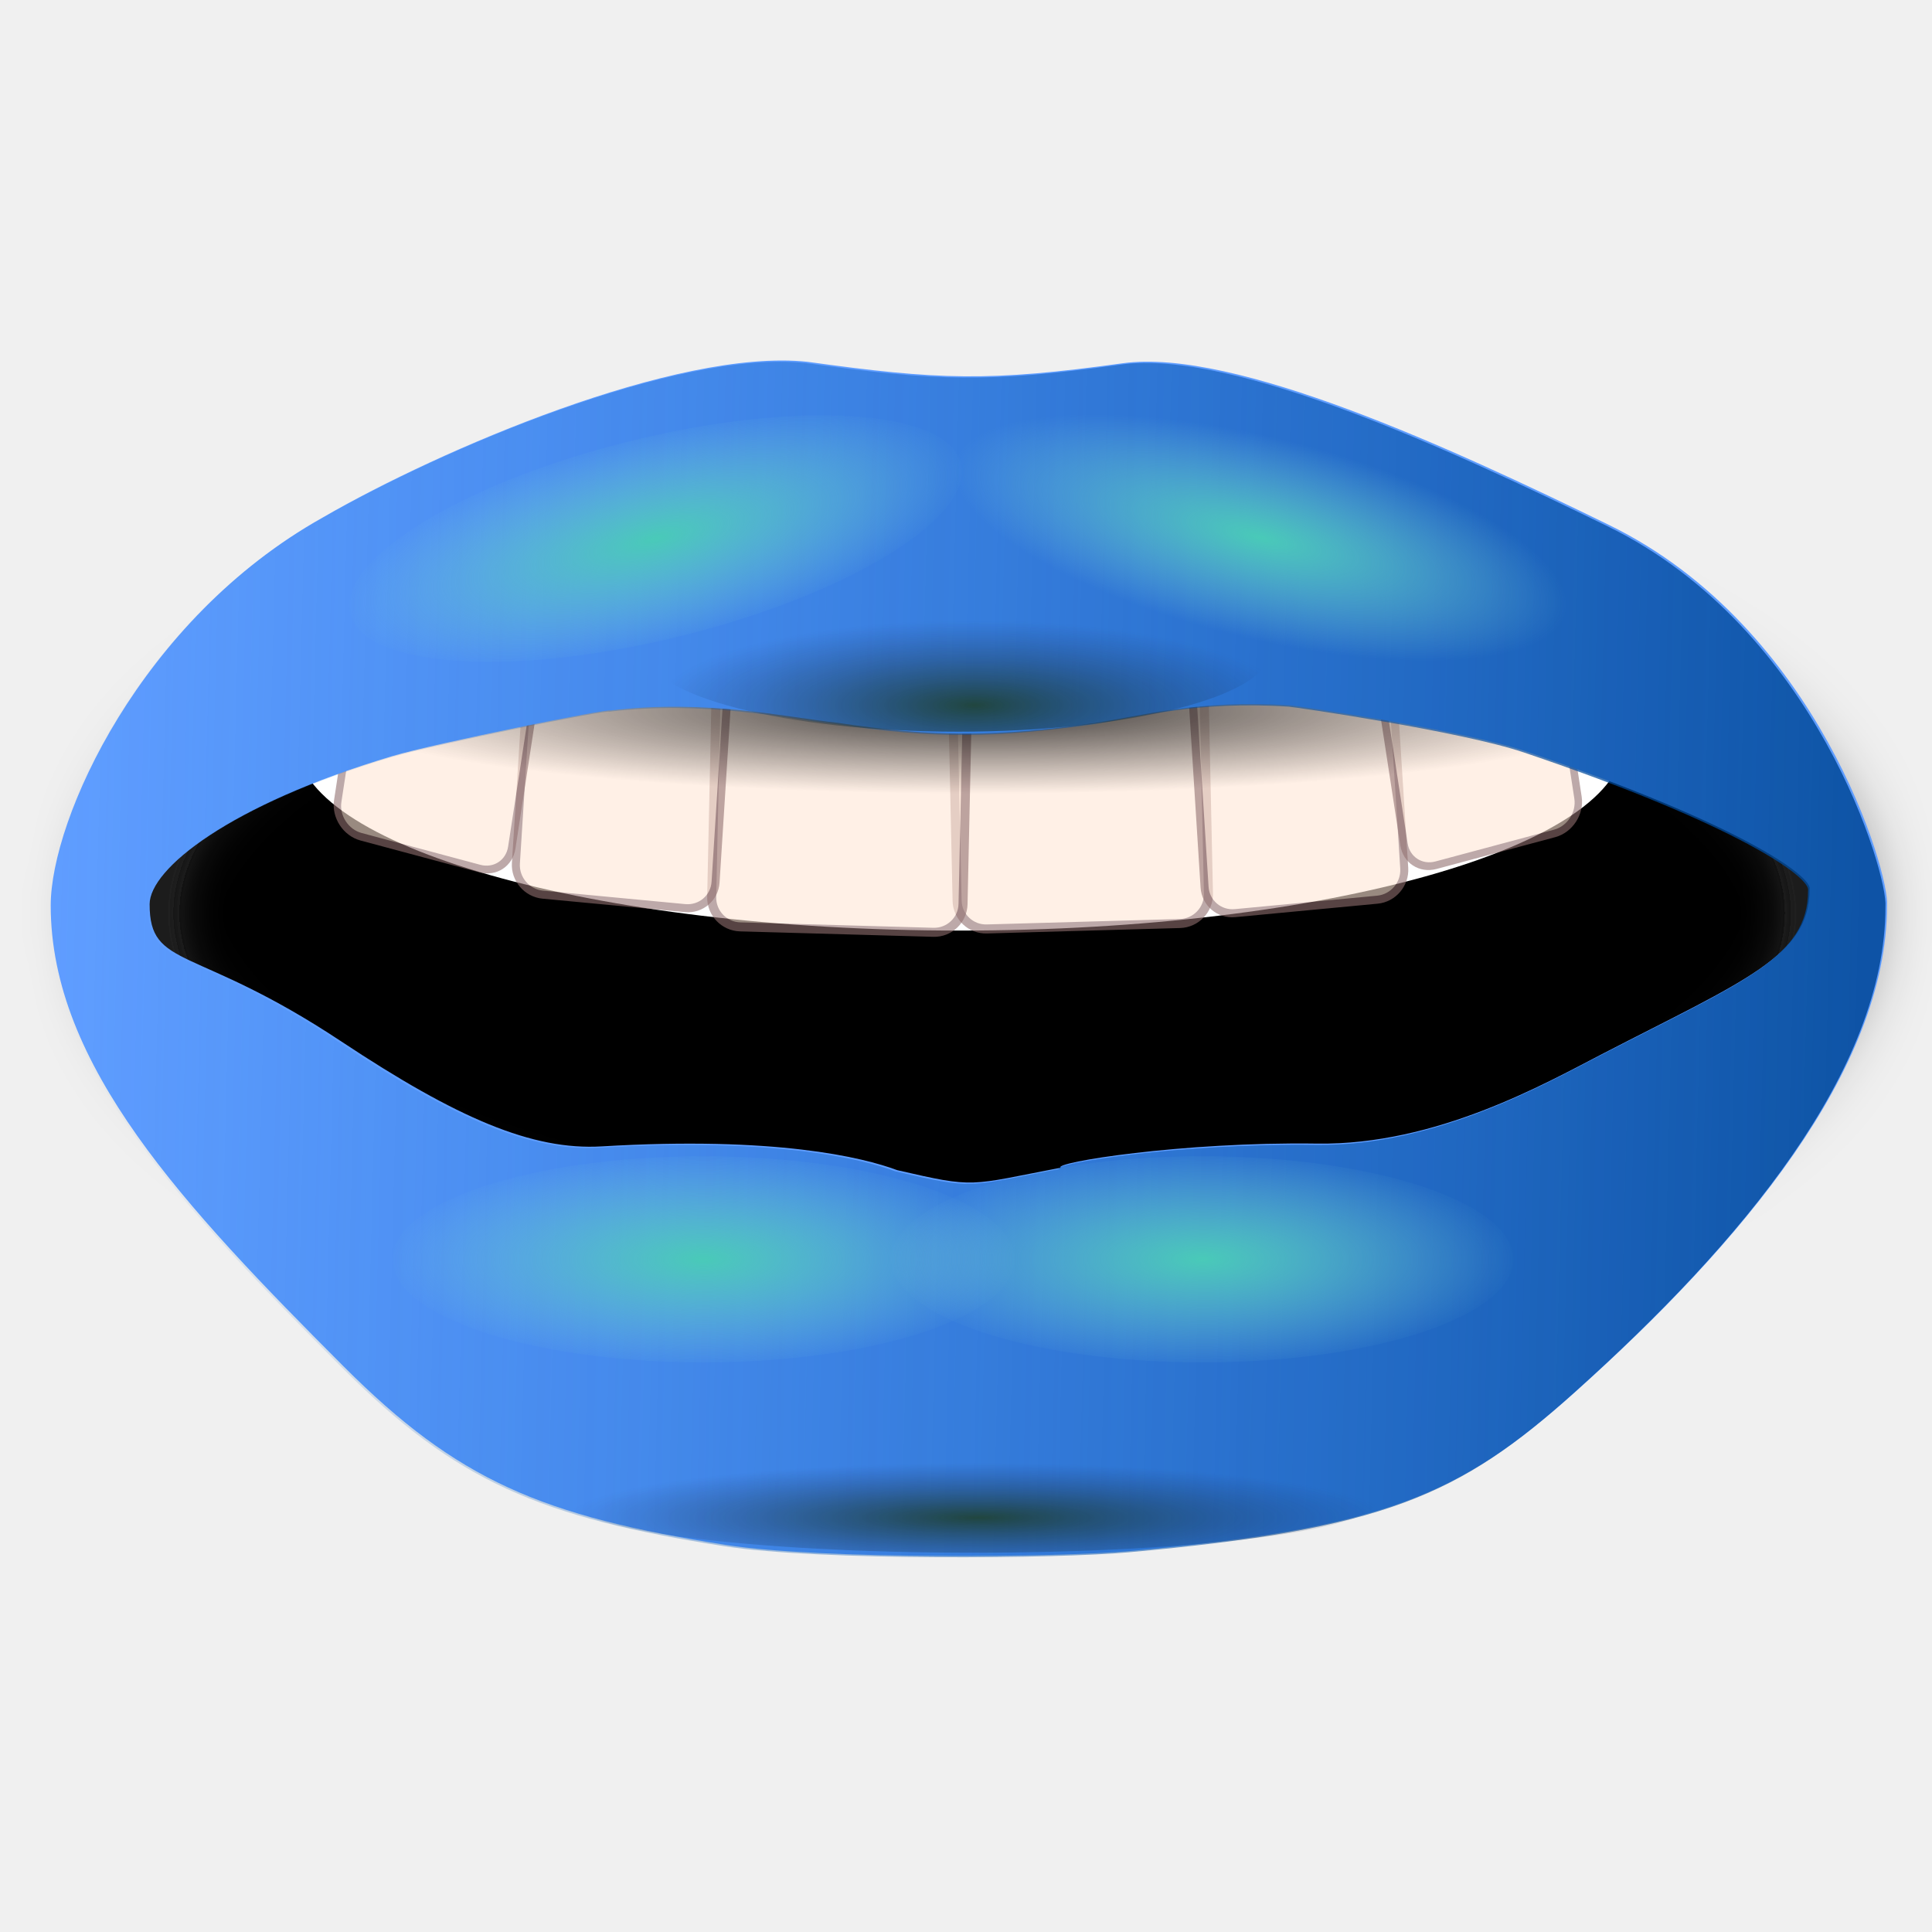
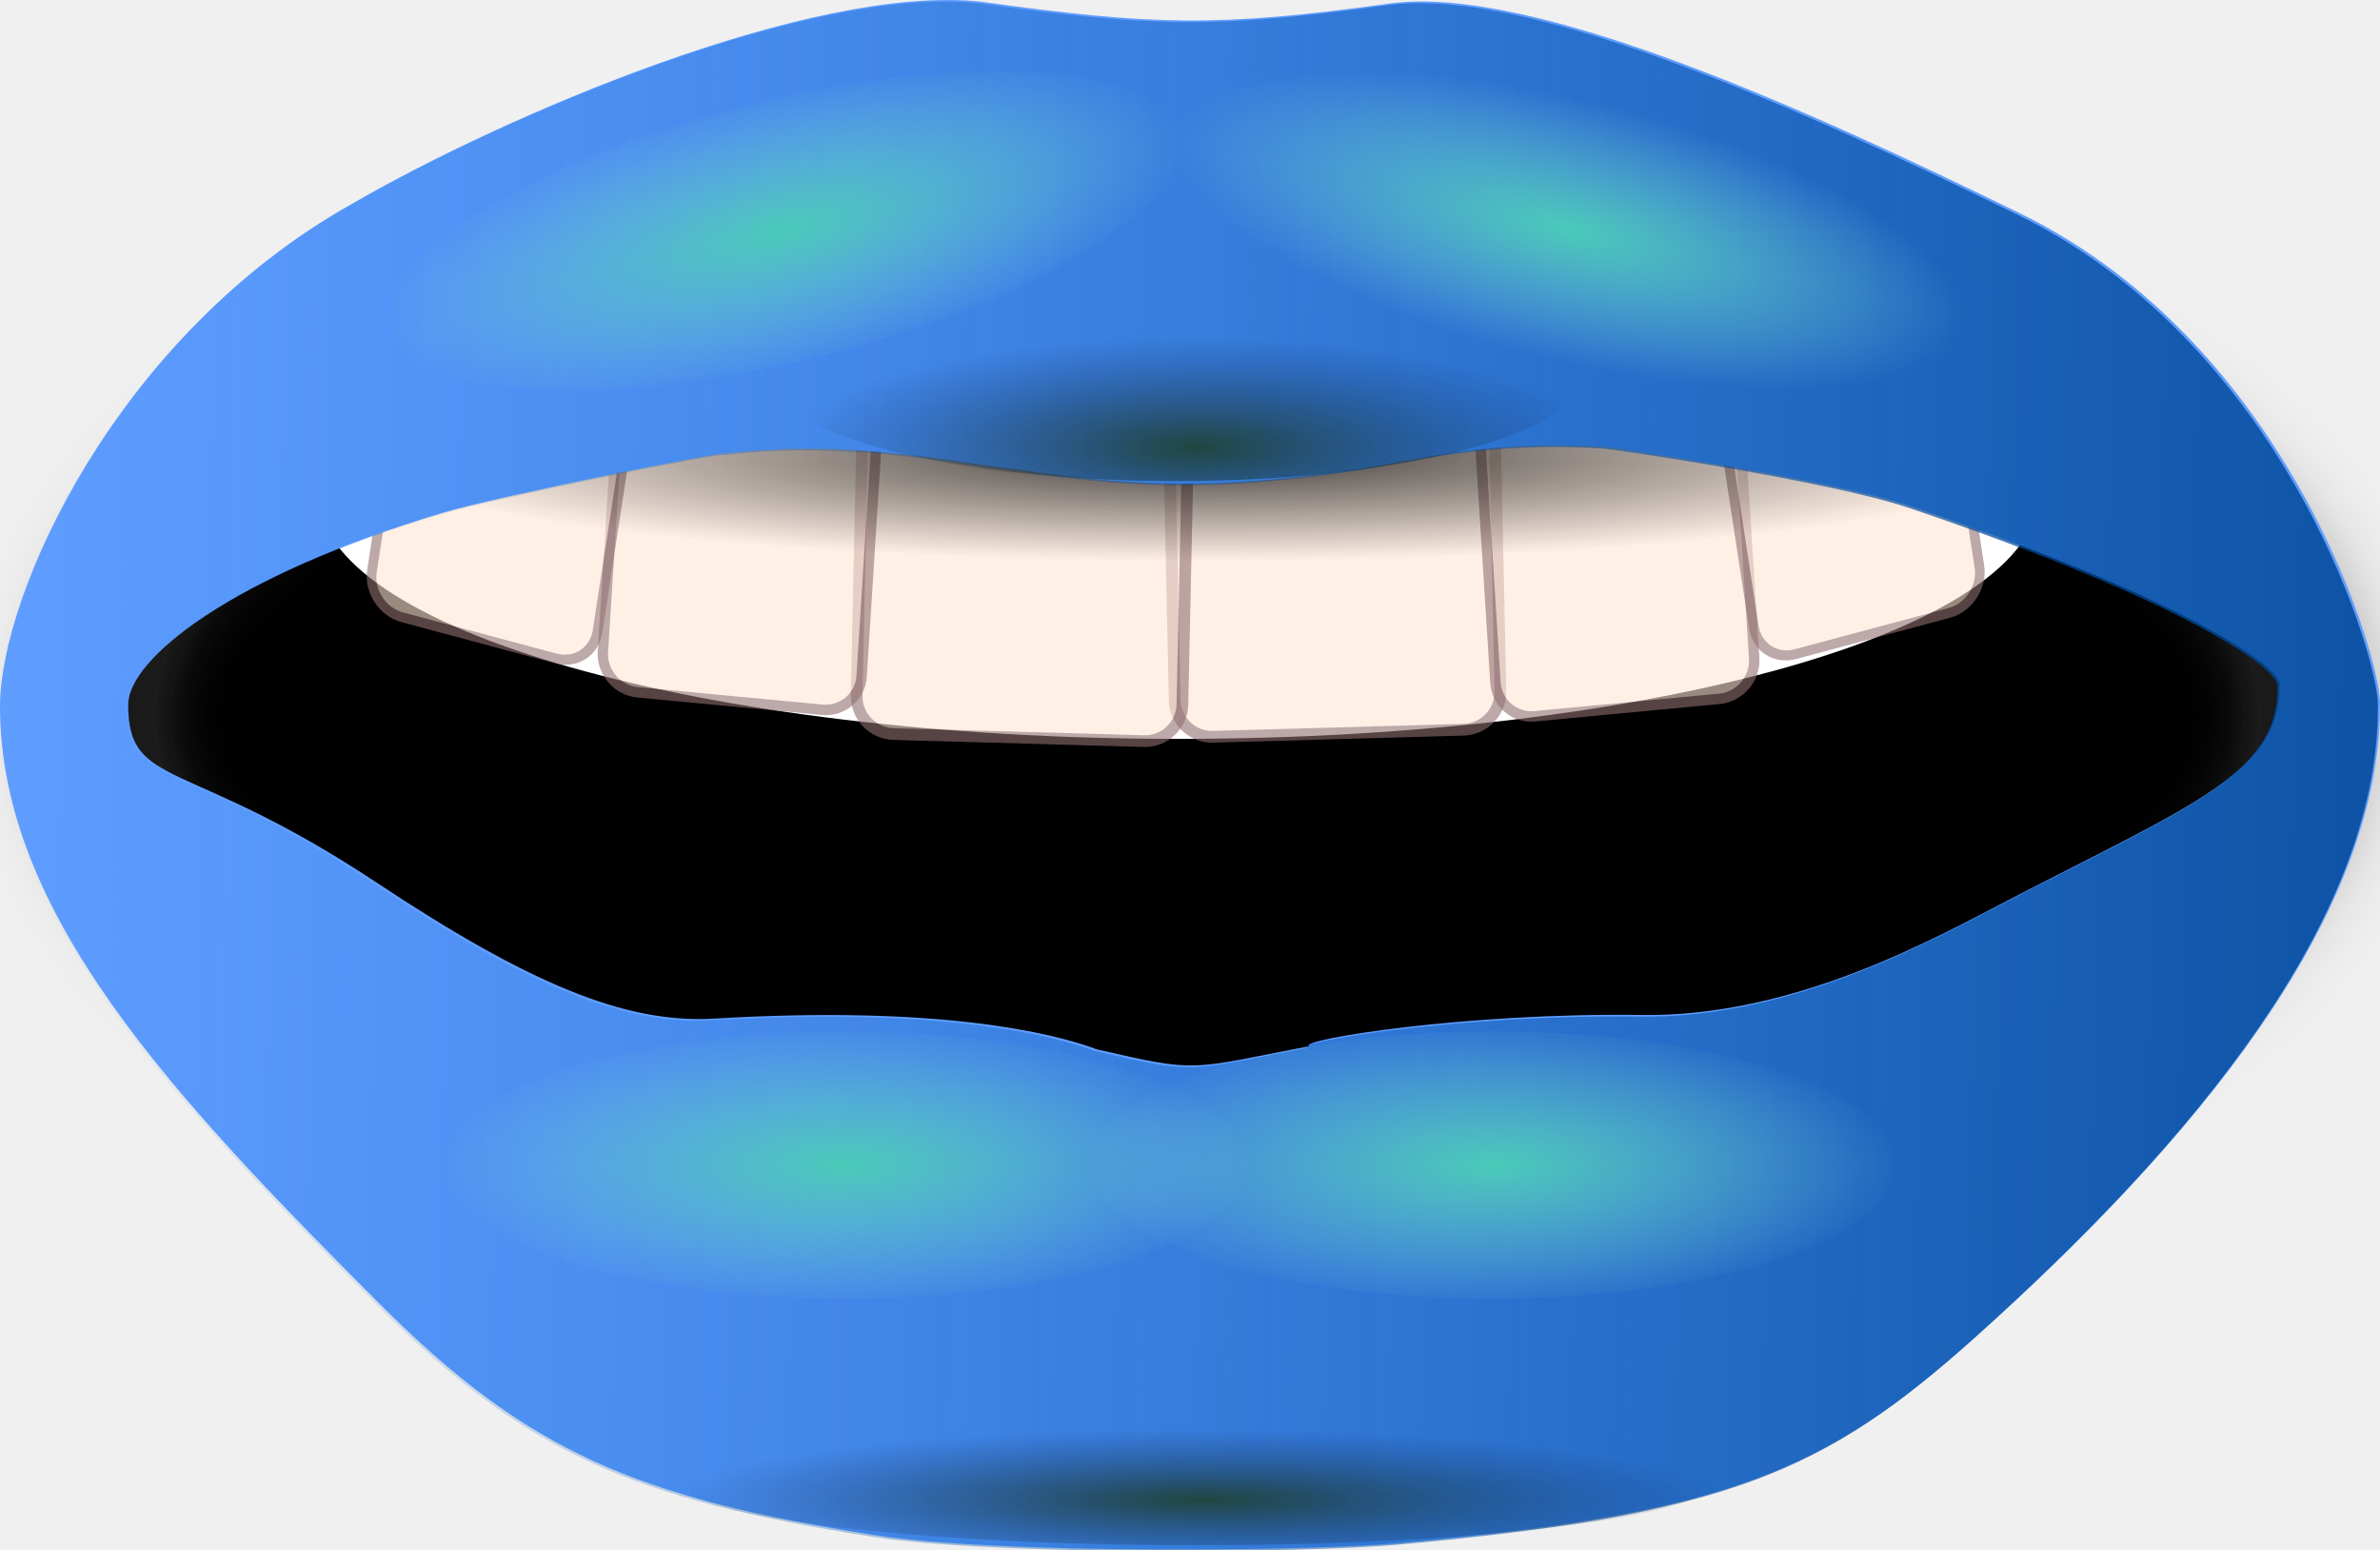
- <svg xmlns="http://www.w3.org/2000/svg" xmlns:xlink="http://www.w3.org/1999/xlink" width="300" height="300" id="svg2" version="1.0">
+ <svg xmlns="http://www.w3.org/2000/svg" xmlns:xlink="http://www.w3.org/1999/xlink" width="285.153" height="185.629" id="svg2" version="1.0">
  <defs id="defs4">
    <linearGradient id="linearGradient4064">
      <stop style="stop-color:#000000;stop-opacity:1;" offset="0" id="stop4066" />
      <stop style="stop-color:#000000;stop-opacity:0;" offset="1" id="stop4068" />
    </linearGradient>
    <linearGradient id="linearGradient4053">
      <stop style="stop-color:#000000;stop-opacity:1;" offset="0" id="stop4055" />
      <stop style="stop-color:#000000;stop-opacity:0;" offset="1" id="stop4057" />
    </linearGradient>
    <linearGradient id="linearGradient5242">
      <stop style="stop-color:#004796;stop-opacity:1;" offset="0" id="stop5244" />
      <stop style="stop-color:#005ec8;stop-opacity:0;" offset="1" id="stop5246" />
    </linearGradient>
    <linearGradient id="linearGradient5101">
      <stop style="stop-color:#4d4d4d;stop-opacity:1;" offset="0" id="stop5103" />
      <stop style="stop-color:#4d4d4d;stop-opacity:0;" offset="1" id="stop5105" />
    </linearGradient>
    <linearGradient id="linearGradient5093">
      <stop style="stop-color:#4d4d4d;stop-opacity:1;" offset="0" id="stop5095" />
      <stop style="stop-color:#4d4d4d;stop-opacity:0;" offset="1" id="stop5097" />
    </linearGradient>
    <linearGradient id="linearGradient3902">
      <stop style="stop-color:#b3b3b3;stop-opacity:1;" offset="0" id="stop3904" />
      <stop style="stop-color:#b3b3b3;stop-opacity:0;" offset="1" id="stop3906" />
    </linearGradient>
    <linearGradient id="linearGradient3894">
      <stop style="stop-color:#b3b3b3;stop-opacity:1;" offset="0" id="stop3896" />
      <stop style="stop-color:#b3b3b3;stop-opacity:0;" offset="1" id="stop3898" />
    </linearGradient>
    <linearGradient id="linearGradient3832">
      <stop style="stop-color:#cccccc;stop-opacity:1;" offset="0" id="stop3834" />
      <stop style="stop-color:#cccccc;stop-opacity:0;" offset="1" id="stop3836" />
    </linearGradient>
    <linearGradient id="linearGradient1105">
      <stop style="stop-color:#000000;stop-opacity:0" offset="0" id="stop1107" />
      <stop style="stop-color:#000000;stop-opacity:0;" offset="1" id="stop1109" />
    </linearGradient>
    <linearGradient id="linearGradient839">
      <stop id="stop841" offset="0" style="stop-color:#000000;stop-opacity:1;" />
      <stop style="stop-color:#404040;stop-opacity:0.749;" offset="0.5" id="stop857" />
      <stop style="stop-color:#808080;stop-opacity:0.498;" offset="1" id="stop849" />
    </linearGradient>
    <radialGradient gradientUnits="userSpaceOnUse" gradientTransform="matrix(1,0,0,0.4868744,0,58.73829)" r="74.286" fy="216.786" fx="146.429" cy="216.786" cx="146.429" id="radialGradient845-1" xlink:href="#linearGradient839-7" />
    <linearGradient id="linearGradient839-7">
      <stop id="stop841-4" offset="0" style="stop-color:#000000;stop-opacity:1;" />
      <stop style="stop-color:#404040;stop-opacity:0.749;" offset="0.5" id="stop857-0" />
      <stop style="stop-color:#808080;stop-opacity:0.498;" offset="1" id="stop849-9" />
    </linearGradient>
-     <filter id="filter981">
+     <filter id="filter981" color-interpolation-filters="sRGB">
      <feGaussianBlur id="feGaussianBlur983" stdDeviation="5" result="result1" />
-       <feComposite id="feComposite985" in="SourceGraphic" operator="arithmetic" result="result2" k1="0.4" k3="0.8" k2="0" in2="result1" />
+       <feComposite id="feComposite985" in="SourceGraphic" operator="arithmetic" result="result2" k1="0.4" k3="0.8" k2="0" in2="result1" k4="0" />
    </filter>
    <radialGradient xlink:href="#linearGradient961-8" id="radialGradient967-8" cx="52.282" cy="54.772" fx="52.282" fy="54.772" r="16.183" gradientTransform="matrix(1,0,0,0.8974359,0,5.617622)" gradientUnits="userSpaceOnUse" />
    <linearGradient id="linearGradient961-8">
      <stop style="stop-color:#ff0000;stop-opacity:1;" offset="0" id="stop963-2" />
      <stop style="stop-color:#ff0000;stop-opacity:0;" offset="1" id="stop965-4" />
    </linearGradient>
    <filter color-interpolation-filters="sRGB" id="filter981-5">
      <feGaussianBlur id="feGaussianBlur983-5" stdDeviation="5" result="result1" />
-       <feComposite id="feComposite985-1" in="SourceGraphic" operator="arithmetic" result="fbSourceGraphic" k1="0.4" k3="0.8" k2="0" in2="result1" />
+       <feComposite id="feComposite985-1" in="SourceGraphic" operator="arithmetic" result="fbSourceGraphic" k1="0.4" k3="0.8" k2="0" in2="result1" k4="0" />
      <feColorMatrix result="fbSourceGraphicAlpha" in="fbSourceGraphic" values="0 0 0 -1 0 0 0 0 -1 0 0 0 0 -1 0 0 0 0 1 0" id="feColorMatrix1034" />
      <feGaussianBlur id="feGaussianBlur1036" stdDeviation="5" result="result1" in="fbSourceGraphic" />
-       <feComposite id="feComposite1038" in="fbSourceGraphic" operator="arithmetic" result="result2" k1="0.4" k3="0.8" k2="0" in2="result1" />
+       <feComposite id="feComposite1038" in="fbSourceGraphic" operator="arithmetic" result="result2" k1="0.4" k3="0.8" k2="0" in2="result1" k4="0" />
    </filter>
    <radialGradient r="16.183" fy="54.772" fx="52.282" cy="54.772" cx="52.282" gradientTransform="matrix(1,0,0,0.8974359,0,5.617622)" gradientUnits="userSpaceOnUse" id="radialGradient1007-0" xlink:href="#linearGradient961-8-9" />
    <linearGradient id="linearGradient961-8-9">
      <stop style="stop-color:#ff0000;stop-opacity:1;" offset="0" id="stop963-2-4" />
      <stop style="stop-color:#ff0000;stop-opacity:0;" offset="1" id="stop965-4-8" />
    </linearGradient>
    <filter color-interpolation-filters="sRGB" id="filter981-5-8">
      <feGaussianBlur id="feGaussianBlur983-5-2" stdDeviation="5" result="result1" />
-       <feComposite id="feComposite985-1-4" in="SourceGraphic" operator="arithmetic" result="fbSourceGraphic" k1="0.4" k3="0.8" k2="0" in2="result1" />
+       <feComposite id="feComposite985-1-4" in="SourceGraphic" operator="arithmetic" result="fbSourceGraphic" k1="0.4" k3="0.8" k2="0" in2="result1" k4="0" />
      <feColorMatrix result="fbSourceGraphicAlpha" in="fbSourceGraphic" values="0 0 0 -1 0 0 0 0 -1 0 0 0 0 -1 0 0 0 0 1 0" id="feColorMatrix1034-5" />
      <feGaussianBlur id="feGaussianBlur1036-5" stdDeviation="5" result="result1" in="fbSourceGraphic" />
-       <feComposite id="feComposite1038-1" in="fbSourceGraphic" operator="arithmetic" result="result2" k1="0.4" k3="0.8" k2="0" in2="result1" />
+       <feComposite id="feComposite1038-1" in="fbSourceGraphic" operator="arithmetic" result="result2" k1="0.4" k3="0.8" k2="0" in2="result1" k4="0" />
    </filter>
    <radialGradient xlink:href="#linearGradient961-1" id="radialGradient967-7" cx="52.282" cy="54.772" fx="52.282" fy="54.772" r="16.183" gradientTransform="matrix(1,0,0,0.8974359,0,5.617622)" gradientUnits="userSpaceOnUse" />
    <linearGradient id="linearGradient961-1">
      <stop style="stop-color:#ff0000;stop-opacity:1;" offset="0" id="stop963-1" />
      <stop style="stop-color:#ff0000;stop-opacity:0;" offset="1" id="stop965-5" />
    </linearGradient>
    <filter color-interpolation-filters="sRGB" id="filter981-2">
      <feGaussianBlur id="feGaussianBlur983-7" stdDeviation="5" result="result1" />
-       <feComposite id="feComposite985-6" in="SourceGraphic" operator="arithmetic" result="result2" k1="0.4" k3="0.8" k2="0" in2="result1" />
-     </filter>
-     <filter id="filter144">
+       <feComposite id="feComposite985-6" in="SourceGraphic" operator="arithmetic" result="result2" k1="0.4" k3="0.8" k2="0" in2="result1" k4="0" />
+     </filter>
+     <filter id="filter144" color-interpolation-filters="sRGB">
      <feGaussianBlur id="feGaussianBlur146" result="result0" in="SourceGraphic" stdDeviation="0.5" />
-       <feComposite id="feComposite148" in2="result0" in="result0" result="result2" operator="arithmetic" k1="0.5" k2="0.3" k3="0.3" />
+       <feComposite id="feComposite148" in2="result0" in="result0" result="result2" operator="arithmetic" k1="0.5" k2="0.3" k3="0.3" k4="0" />
      <feColorMatrix id="feColorMatrix150" type="matrix" values="1 0 0 -1 0 1 0 1 -1 0 1 0 0 -1 0 -0.8 -1 0 4.4 -2.9 " in="result2" result="fbSourceGraphicAlpha" />
      <feGaussianBlur id="feGaussianBlur152" stdDeviation="0.7" in="fbSourceGraphicAlpha" result="result0" />
-       <feSpecularLighting id="feSpecularLighting154" in="result0" result="result1" lighting-color="rgb(255,255,255)" surfaceScale="8" specularConstant="1" specularExponent="15">
+       <feSpecularLighting id="feSpecularLighting154" in="result0" result="result1" lighting-color="#ffffff" surfaceScale="8" specularConstant="1" specularExponent="15">
        <feDistantLight id="feDistantLight156" elevation="50" azimuth="235" />
      </feSpecularLighting>
      <feBlend id="feBlend158" in="result2" in2="result1" result="result5" mode="screen" blend="normal" />
-       <feComposite id="feComposite160" in2="SourceGraphic" result="result4" operator="in" k2="1.5" k3="0.6" in="result5" />
+       <feComposite id="feComposite160" in2="SourceGraphic" result="result4" operator="in" in="result5" />
    </filter>
    <radialGradient xlink:href="#linearGradient1105" id="radialGradient1111" cx="72.26" cy="223.228" fx="72.26" fy="223.228" r="43.983" gradientTransform="matrix(0.3301887,0.02830189,-0.02175312,0.2537864,56.93017,177.4024)" gradientUnits="userSpaceOnUse" />
    <radialGradient xlink:href="#linearGradient1113-9" id="radialGradient1119-0" cx="77.178" cy="240.664" fx="77.178" fy="240.664" r="44.733" gradientTransform="matrix(1,0,0,0.2672124,0,176.3555)" gradientUnits="userSpaceOnUse" />
    <linearGradient id="linearGradient1113-9">
      <stop style="stop-color:#e9afaf;stop-opacity:1;" offset="0" id="stop1115-4" />
      <stop style="stop-color:#e9afaf;stop-opacity:0;" offset="1" id="stop1117-8" />
    </linearGradient>
    <radialGradient xlink:href="#linearGradient1105-2" id="radialGradient1111-8" cx="72.26" cy="223.228" fx="72.26" fy="223.228" r="43.983" gradientTransform="matrix(0.3301887,0.02830189,-0.02175312,0.2537864,56.93017,177.4024)" gradientUnits="userSpaceOnUse" />
    <linearGradient id="linearGradient1105-2">
      <stop style="stop-color:#000000;stop-opacity:0" offset="0" id="stop1107-4" />
      <stop style="stop-color:#000000;stop-opacity:0;" offset="1" id="stop1109-5" />
    </linearGradient>
    <radialGradient r="43.983" fy="223.228" fx="72.26" cy="223.228" cx="72.26" gradientTransform="matrix(0.3301887,0.02830189,-0.02175312,0.2537864,56.93017,177.4024)" gradientUnits="userSpaceOnUse" id="radialGradient1144" xlink:href="#linearGradient1105-2" />
    <radialGradient r="44.733" fy="240.664" fx="77.178" cy="240.664" cx="77.178" gradientTransform="matrix(1,0,0,0.2672124,0,176.3555)" gradientUnits="userSpaceOnUse" id="radialGradient1142-1" xlink:href="#linearGradient1113-9-7" />
    <linearGradient id="linearGradient1113-9-7">
      <stop style="stop-color:#e9afaf;stop-opacity:1;" offset="0" id="stop1115-4-1" />
      <stop style="stop-color:#e9afaf;stop-opacity:0;" offset="1" id="stop1117-8-1" />
    </linearGradient>
    <radialGradient r="43.983" fy="223.228" fx="72.26" cy="223.228" cx="72.26" gradientTransform="matrix(0.3301887,0.02830189,-0.02175312,0.2537864,56.93017,177.4024)" gradientUnits="userSpaceOnUse" id="radialGradient1144-5" xlink:href="#linearGradient1105-2-2" />
    <linearGradient id="linearGradient1105-2-2">
      <stop style="stop-color:#000000;stop-opacity:0" offset="0" id="stop1107-4-7" />
      <stop style="stop-color:#000000;stop-opacity:0;" offset="1" id="stop1109-5-6" />
    </linearGradient>
    <radialGradient r="43.983" fy="266.772" fx="77.642" cy="266.772" cx="77.642" gradientTransform="matrix(0.3301887,0.02830189,-0.02175312,0.2537864,56.93017,177.4024)" gradientUnits="userSpaceOnUse" id="radialGradient1198" xlink:href="#linearGradient1105-2-2" />
    <radialGradient r="44.733" fy="240.664" fx="77.178" cy="240.664" cx="77.178" gradientTransform="matrix(1,0,0,0.2672124,0,176.3555)" gradientUnits="userSpaceOnUse" id="radialGradient1142-4" xlink:href="#linearGradient1113-9-2" />
    <linearGradient id="linearGradient1113-9-2">
      <stop style="stop-color:#7d7d7d;stop-opacity:1;" offset="0" id="stop1115-4-3" />
      <stop style="stop-color:#e9afaf;stop-opacity:0;" offset="1" id="stop1117-8-2" />
    </linearGradient>
    <radialGradient r="43.983" fy="223.228" fx="72.26" cy="223.228" cx="72.26" gradientTransform="matrix(0.3301887,0.02830189,-0.02175312,0.2537864,56.93017,177.4024)" gradientUnits="userSpaceOnUse" id="radialGradient1144-2" xlink:href="#linearGradient1105-2-1" />
    <linearGradient id="linearGradient1105-2-1">
      <stop style="stop-color:#000000;stop-opacity:0" offset="0" id="stop1107-4-6" />
      <stop style="stop-color:#000000;stop-opacity:0;" offset="1" id="stop1109-5-8" />
    </linearGradient>
    <radialGradient r="44.733" fy="240.664" fx="77.178" cy="240.664" cx="77.178" gradientTransform="matrix(1,0,0,0.2672124,0,176.3555)" gradientUnits="userSpaceOnUse" id="radialGradient1258" xlink:href="#linearGradient1113-9-2" />
    <radialGradient r="43.983" fy="223.228" fx="72.26" cy="223.228" cx="72.26" gradientTransform="matrix(0.3301887,0.02830189,-0.02175312,0.2537864,56.93017,177.4024)" gradientUnits="userSpaceOnUse" id="radialGradient1260" xlink:href="#linearGradient1105-2-1" />
    <radialGradient r="44.733" fy="240.664" fx="77.178" cy="240.664" cx="77.178" gradientTransform="matrix(1,0,0,0.2672124,0,176.3555)" gradientUnits="userSpaceOnUse" id="radialGradient1258-7" xlink:href="#linearGradient1113-9-2-6" />
    <linearGradient id="linearGradient1113-9-2-6">
      <stop style="stop-color:#e9afaf;stop-opacity:1;" offset="0" id="stop1115-4-3-1" />
      <stop style="stop-color:#e9afaf;stop-opacity:0;" offset="1" id="stop1117-8-2-8" />
    </linearGradient>
    <radialGradient r="43.983" fy="223.228" fx="72.26" cy="223.228" cx="72.26" gradientTransform="matrix(0.3301887,0.02830189,-0.02175312,0.2537864,56.93017,177.4024)" gradientUnits="userSpaceOnUse" id="radialGradient1260-9" xlink:href="#linearGradient1105-2-1-2" />
    <linearGradient id="linearGradient1105-2-1-2">
      <stop style="stop-color:#000000;stop-opacity:0" offset="0" id="stop1107-4-6-7" />
      <stop style="stop-color:#000000;stop-opacity:0;" offset="1" id="stop1109-5-8-9" />
    </linearGradient>
    <radialGradient r="43.983" fy="223.228" fx="72.26" cy="223.228" cx="72.26" gradientTransform="matrix(0.3301887,0.02830189,-0.02175312,0.2537864,56.93017,177.4024)" gradientUnits="userSpaceOnUse" id="radialGradient1314" xlink:href="#linearGradient1105-2-1-2" />
    <radialGradient xlink:href="#linearGradient1229-3" id="radialGradient1235-4" cx="76.763" cy="265.509" fx="76.763" fy="265.509" r="44.733" gradientTransform="matrix(1,0,0,0.2672124,0,176.3555)" gradientUnits="userSpaceOnUse" />
    <linearGradient id="linearGradient1229-3">
      <stop style="stop-color:#501616;stop-opacity:1;" offset="0" id="stop1231-1" />
      <stop style="stop-color:#501616;stop-opacity:0;" offset="1" id="stop1233-2" />
    </linearGradient>
    <radialGradient r="43.983" fy="266.772" fx="77.642" cy="266.772" cx="77.642" gradientTransform="matrix(0.3301887,0.02830189,-0.02175312,0.2537864,56.93017,177.4024)" gradientUnits="userSpaceOnUse" id="radialGradient1198-3" xlink:href="#linearGradient1105-2-2-3" />
    <linearGradient id="linearGradient1105-2-2-3">
      <stop style="stop-color:#000000;stop-opacity:0" offset="0" id="stop1107-4-7-4" />
      <stop style="stop-color:#000000;stop-opacity:0;" offset="1" id="stop1109-5-6-1" />
    </linearGradient>
    <radialGradient r="43.983" fy="266.772" fx="77.642" cy="266.772" cx="77.642" gradientTransform="matrix(0.3301887,0.02830189,-0.02175312,0.2537864,56.93017,177.4024)" gradientUnits="userSpaceOnUse" id="radialGradient1368" xlink:href="#linearGradient1105-2-2-3" />
-     <filter id="filter1449" height="1.5" width="1.5" y="-0.25" x="-0.25">
+     <filter id="filter1449" height="1.5" width="1.5" y="-0.25" x="-0.25" color-interpolation-filters="sRGB">
      <feGaussianBlur id="feGaussianBlur1451" stdDeviation="5" in="SourceAlpha" result="result1" />
      <feComposite id="feComposite1453" operator="arithmetic" k2="3.2" k3="0" k1="-1" k4="-2" result="result3" in2="result1" />
      <feColorMatrix id="feColorMatrix1455" values="1 0 0 0 0 0 1 0 0 0 0 0 1 0 0 0 0 0 10 0 " result="result2" />
      <feComposite id="feComposite1457" result="fbSourceGraphic" in="SourceGraphic" operator="out" in2="result2" />
      <feGaussianBlur id="feGaussianBlur1459" in="fbSourceGraphic" stdDeviation="0.01" result="result4" />
      <feComposite id="feComposite1461" operator="out" in="fbSourceGraphic" in2="result4" result="result5" />
      <feBlend id="feBlend1463" blend="normal" mode="multiply" in="result1" in2="result5" result="result6" />
      <feBlend id="feBlend1465" blend="normal" mode="screen" in="result4" in2="result6" />
    </filter>
    <radialGradient r="44.733" fy="240.664" fx="77.178" cy="240.664" cx="77.178" gradientTransform="matrix(1,0,0,0.2672124,0,176.3555)" gradientUnits="userSpaceOnUse" id="radialGradient1258-1" xlink:href="#linearGradient1113-9-2-7" />
    <linearGradient id="linearGradient1113-9-2-7">
      <stop style="stop-color:#7d7d7d;stop-opacity:1;" offset="0" id="stop1115-4-3-4" />
      <stop style="stop-color:#e9afaf;stop-opacity:0;" offset="1" id="stop1117-8-2-0" />
    </linearGradient>
    <radialGradient r="43.983" fy="223.228" fx="72.26" cy="223.228" cx="72.26" gradientTransform="matrix(0.3301887,0.02830189,-0.02175312,0.2537864,56.93017,177.4024)" gradientUnits="userSpaceOnUse" id="radialGradient1260-94" xlink:href="#linearGradient1105-2-1-8" />
    <linearGradient id="linearGradient1105-2-1-8">
      <stop style="stop-color:#000000;stop-opacity:0" offset="0" id="stop1107-4-6-8" />
      <stop style="stop-color:#000000;stop-opacity:0;" offset="1" id="stop1109-5-8-2" />
    </linearGradient>
    <radialGradient r="44.733" fy="225.649" fx="75.492" cy="225.649" cx="75.492" gradientTransform="matrix(1,0,0,0.2672124,0,176.3555)" gradientUnits="userSpaceOnUse" id="radialGradient3799" xlink:href="#linearGradient1113-9-2-7" />
    <radialGradient r="43.983" fy="225.536" fx="71.075" cy="225.536" cx="71.075" gradientTransform="matrix(0.3301887,0.02830189,-0.02175312,0.2537864,56.93017,177.4024)" gradientUnits="userSpaceOnUse" id="radialGradient3801" xlink:href="#linearGradient1105-2-1-8" />
    <radialGradient xlink:href="#linearGradient3832" id="radialGradient3838" cx="77.178" cy="240.664" fx="77.178" fy="240.664" r="44.733" gradientTransform="matrix(1,0,0,0.2672124,0,176.3555)" gradientUnits="userSpaceOnUse" />
    <radialGradient xlink:href="#linearGradient3832-5" id="radialGradient3838-5" cx="77.178" cy="240.664" fx="77.178" fy="240.664" r="44.733" gradientTransform="matrix(1,0,0,0.2672124,0,176.3555)" gradientUnits="userSpaceOnUse" />
    <linearGradient id="linearGradient3832-5">
      <stop style="stop-color:#cccccc;stop-opacity:1;" offset="0" id="stop3834-1" />
      <stop style="stop-color:#cccccc;stop-opacity:0;" offset="1" id="stop3836-7" />
    </linearGradient>
    <radialGradient r="43.983" fy="223.228" fx="72.26" cy="223.228" cx="72.26" gradientTransform="matrix(0.3301887,0.02830189,-0.02175312,0.2537864,56.93017,177.4024)" gradientUnits="userSpaceOnUse" id="radialGradient1314-1" xlink:href="#linearGradient1105-2-1-2-1" />
    <linearGradient id="linearGradient1105-2-1-2-1">
      <stop style="stop-color:#000000;stop-opacity:0" offset="0" id="stop1107-4-6-7-5" />
      <stop style="stop-color:#000000;stop-opacity:0;" offset="1" id="stop1109-5-8-9-2" />
    </linearGradient>
    <radialGradient r="44.733" fy="240.664" fx="77.178" cy="240.664" cx="77.178" gradientTransform="matrix(1,0,0,0.2672124,0,176.3555)" gradientUnits="userSpaceOnUse" id="radialGradient3861" xlink:href="#linearGradient3832-5" />
    <radialGradient r="43.983" fy="223.228" fx="72.26" cy="223.228" cx="72.26" gradientTransform="matrix(0.3301887,0.02830189,-0.02175312,0.2537864,56.93017,177.4024)" gradientUnits="userSpaceOnUse" id="radialGradient3863" xlink:href="#linearGradient1105-2-1-2-1" />
    <radialGradient xlink:href="#linearGradient3894" id="radialGradient3900" cx="77.178" cy="240.664" fx="77.178" fy="240.664" r="44.733" gradientTransform="matrix(1,0,0,0.2672124,0,176.3555)" gradientUnits="userSpaceOnUse" />
    <radialGradient xlink:href="#linearGradient3902" id="radialGradient3908" cx="77.178" cy="240.664" fx="77.178" fy="240.664" r="44.733" gradientTransform="matrix(1,0,0,0.2672124,0,176.3555)" gradientUnits="userSpaceOnUse" />
    <radialGradient xlink:href="#linearGradient5093" id="radialGradient5099" cx="77.178" cy="240.664" fx="77.178" fy="240.664" r="44.733" gradientTransform="matrix(1,0,0,0.2672124,0,176.3555)" gradientUnits="userSpaceOnUse" />
    <radialGradient xlink:href="#linearGradient5101" id="radialGradient5107" cx="77.178" cy="240.664" fx="77.178" fy="240.664" r="44.733" gradientTransform="matrix(1,0,0,0.2672124,0,176.3555)" gradientUnits="userSpaceOnUse" />
    <linearGradient id="linearGradient1229">
      <stop style="stop-color:#1a340e;stop-opacity:1;" offset="0" id="stop1231" />
      <stop style="stop-color:#182c5f;stop-opacity:0;" offset="1" id="stop1233" />
    </linearGradient>
    <radialGradient xlink:href="#linearGradient1113" id="radialGradient1119" cx="77.178" cy="240.664" fx="77.178" fy="240.664" r="44.733" gradientTransform="matrix(1,0,0,0.2672124,0,176.3555)" gradientUnits="userSpaceOnUse" />
    <linearGradient id="linearGradient1113">
      <stop style="stop-color:#49cab8;stop-opacity:1;" offset="0" id="stop1115" />
      <stop style="stop-color:#7bccd9;stop-opacity:0;" offset="1" id="stop1117" />
    </linearGradient>
    <radialGradient xlink:href="#linearGradient1105-8" id="radialGradient1111-9" cx="72.26" cy="223.228" fx="72.26" fy="223.228" r="43.983" gradientTransform="matrix(0.3301887,0.02830189,-0.02175312,0.2537864,56.93017,177.4024)" gradientUnits="userSpaceOnUse" />
    <linearGradient id="linearGradient1105-8">
      <stop style="stop-color:#000000;stop-opacity:0" offset="0" id="stop1107-6" />
      <stop style="stop-color:#000000;stop-opacity:0;" offset="1" id="stop1109-6" />
    </linearGradient>
    <linearGradient xlink:href="#linearGradient5242-3" id="linearGradient5248-2" x1="414.919" y1="60.368" x2="140.731" y2="54.974" gradientUnits="userSpaceOnUse" />
    <linearGradient id="linearGradient5242-3">
      <stop style="stop-color:#520000;stop-opacity:0;" offset="0" id="stop5244-1" />
      <stop style="stop-color:#d40000;stop-opacity:0;" offset="1" id="stop5246-6" />
    </linearGradient>
    <linearGradient gradientTransform="translate(-22.22335,53.73953)" y2="68.667" x2="57.743" y1="112.236" x1="299.152" gradientUnits="userSpaceOnUse" id="linearGradient5267-1" xlink:href="#linearGradient5242-7" spreadMethod="pad" />
    <linearGradient id="linearGradient5242-7">
      <stop style="stop-color:#ab0000;stop-opacity:1;" offset="0" id="stop5244-4" />
      <stop style="stop-color:#ff0000;stop-opacity:0" offset="1" id="stop5246-0" />
    </linearGradient>
    <linearGradient xlink:href="#linearGradient5242" id="linearGradient3922" x1="311.182" y1="93.563" x2="31.19" y2="86.509" gradientUnits="userSpaceOnUse" gradientTransform="translate(-22.22335,53.73954)" />
    <radialGradient xlink:href="#linearGradient1229" id="radialGradient3864" cx="77.72" cy="253.965" fx="77.72" fy="253.965" r="44.733" gradientTransform="matrix(1,0,0,0.2672124,0,176.3555)" gradientUnits="userSpaceOnUse" />
    <radialGradient xlink:href="#linearGradient1229" id="radialGradient3872" cx="79.442" cy="268.725" fx="79.442" fy="268.725" r="44.733" gradientTransform="matrix(1,0,0,0.2672124,0,176.3555)" gradientUnits="userSpaceOnUse" />
    <radialGradient xlink:href="#linearGradient1113" id="radialGradient3880" cx="77.178" cy="240.664" fx="77.178" fy="240.664" r="43.983" gradientTransform="matrix(1,0,0,0.254717,0,179.3627)" gradientUnits="userSpaceOnUse" />
    <radialGradient xlink:href="#linearGradient1113" id="radialGradient3888" cx="77.178" cy="240.664" fx="77.178" fy="240.664" r="44.733" gradientTransform="matrix(1,0,0,0.2672124,0,176.3555)" gradientUnits="userSpaceOnUse" />
    <radialGradient xlink:href="#linearGradient1113" id="radialGradient3896" cx="77.178" cy="240.664" fx="77.178" fy="240.664" r="44.733" gradientTransform="matrix(1,0,0,0.2672124,0,176.3555)" gradientUnits="userSpaceOnUse" />
    <radialGradient xlink:href="#linearGradient1113" id="radialGradient3904" cx="77.178" cy="240.664" fx="77.178" fy="240.664" r="44.733" gradientTransform="matrix(1,0,0,0.2672124,0,176.3555)" gradientUnits="userSpaceOnUse" />
    <radialGradient xlink:href="#linearGradient1229-8" id="radialGradient3872-8" cx="79.442" cy="268.725" fx="79.442" fy="268.725" r="44.733" gradientTransform="matrix(1,0,0,0.2672124,0,176.3555)" gradientUnits="userSpaceOnUse" />
    <linearGradient id="linearGradient1229-8">
      <stop style="stop-color:#501616;stop-opacity:1;" offset="0" id="stop1231-12" />
      <stop style="stop-color:#501616;stop-opacity:0;" offset="1" id="stop1233-1" />
    </linearGradient>
    <radialGradient r="43.983" fy="280.534" fx="83.232" cy="280.534" cx="83.232" gradientTransform="matrix(0.330234,0.02812937,-0.0217561,0.2522393,58.0592,175.0593)" gradientUnits="userSpaceOnUse" id="radialGradient1198-6-4" xlink:href="#linearGradient1105-2-2-2-9" />
    <linearGradient id="linearGradient1105-2-2-2-9">
      <stop style="stop-color:#000000;stop-opacity:0" offset="0" id="stop1107-4-7-45-8" />
      <stop style="stop-color:#000000;stop-opacity:0;" offset="1" id="stop1109-5-6-8-2" />
    </linearGradient>
    <radialGradient r="44.733" fy="268.725" fx="79.442" cy="268.725" cx="79.442" gradientTransform="matrix(1,0,0,0.2672124,-39.39899,123.8414)" gradientUnits="userSpaceOnUse" id="radialGradient3933" xlink:href="#linearGradient1229-8" />
    <radialGradient r="43.983" fy="280.534" fx="83.232" cy="280.534" cx="83.232" gradientTransform="matrix(0.330234,0.02812937,-0.0217561,0.2522393,18.6602,122.5451)" gradientUnits="userSpaceOnUse" id="radialGradient3935" xlink:href="#linearGradient1105-2-2-2-9" />
    <radialGradient r="44.733" fy="268.725" fx="79.442" cy="268.725" cx="79.442" gradientTransform="matrix(1,0,0,0.2672124,-39.39899,123.8414)" gradientUnits="userSpaceOnUse" id="radialGradient3933-9" xlink:href="#linearGradient1229-8-8" />
    <linearGradient id="linearGradient1229-8-8">
      <stop style="stop-color:#501616;stop-opacity:1;" offset="0" id="stop1231-12-6" />
      <stop style="stop-color:#501616;stop-opacity:0;" offset="1" id="stop1233-1-6" />
    </linearGradient>
    <radialGradient r="43.983" fy="280.534" fx="83.232" cy="280.534" cx="83.232" gradientTransform="matrix(0.330234,0.02812937,-0.0217561,0.2522393,18.6602,122.5451)" gradientUnits="userSpaceOnUse" id="radialGradient3935-2" xlink:href="#linearGradient1105-2-2-2-9-3" />
    <linearGradient id="linearGradient1105-2-2-2-9-3">
      <stop style="stop-color:#000000;stop-opacity:0" offset="0" id="stop1107-4-7-45-8-8" />
      <stop style="stop-color:#000000;stop-opacity:0;" offset="1" id="stop1109-5-6-8-2-2" />
    </linearGradient>
    <radialGradient r="44.733" fy="268.725" fx="79.442" cy="268.725" cx="79.442" gradientTransform="matrix(1,0,0,0.2672124,90.5403,255.8584)" gradientUnits="userSpaceOnUse" id="radialGradient3987" xlink:href="#linearGradient1229-8-8" />
    <radialGradient r="43.983" fy="280.534" fx="83.232" cy="280.534" cx="83.232" gradientTransform="matrix(0.330234,0.02812937,-0.0217561,0.2522393,148.5995,254.5622)" gradientUnits="userSpaceOnUse" id="radialGradient3989" xlink:href="#linearGradient1105-2-2-2-9-3" />
    <radialGradient xlink:href="#linearGradient4053" id="radialGradient4059" cx="77.178" cy="240.664" fx="77.178" fy="240.664" r="44.733" gradientTransform="matrix(0.9000602,0,0,0.2684813,8.081619,157.5462)" gradientUnits="userSpaceOnUse" />
    <radialGradient xlink:href="#linearGradient4064" id="radialGradient4070" cx="77.915" cy="206.04" fx="77.915" fy="206.04" r="44.733" gradientTransform="matrix(0.8488963,0,0,0.2672124,10.64549,184.451)" gradientUnits="userSpaceOnUse" />
  </defs>
-   <g transform="translate(-22.22335,53.73953)" id="layer1" style="display:inline">
-     <path style="fill:#1a1a1a;fill-opacity:1;fill-rule:evenodd;stroke:none;filter:url(#filter1449)" id="path222" d="m 240.664,129.876 c 0,24.75 -46.536,44.813 -103.942,44.813 c -57.406,0 -103.942,-20.064 -103.942,-44.813 c 0,-24.75 46.536,-44.813 103.942,-44.813 c 57.406,0 103.942,20.064 103.942,44.813 z" transform="matrix(1.287725,0,0,1.336156,-1.334609,-85.47547)" />
-     <path transform="matrix(1.846283,0,0,3.245284,46.81242,-286.9608)" d="m 123.237,107.365 c 0,4.984 -24.987,9.025 -55.809,9.025 c -30.823,0 -55.809,-4.041 -55.809,-9.025 c 0,-4.984 24.987,-9.025 55.809,-9.025 c 30.823,0 55.809,4.041 55.809,9.025 z" id="path764" style="fill:#ffffff;fill-opacity:1;fill-rule:evenodd;stroke:none" />
+   <g transform="translate(-30.0981,-2.241614)" id="layer1" style="display:inline">
+     <path style="fill:#1a1a1a;fill-opacity:1;fill-rule:evenodd;stroke:none;filter:url(#filter1449)" id="path222" d="m 240.664,129.876 c 0,24.75 -46.536,44.813 -103.942,44.813 -57.406,0 -103.942,-20.064 -103.942,-44.813 0,-24.75 46.536,-44.813 103.942,-44.813 57.406,0 103.942,20.064 103.942,44.813 z" transform="matrix(1.287725,0,0,1.336156,-1.334609,-85.47547)" />
+     <path transform="matrix(1.846283,0,0,3.245284,46.81242,-286.9608)" d="m 123.237,107.365 c 0,4.984 -24.987,9.025 -55.809,9.025 -30.823,0 -55.809,-4.041 -55.809,-9.025 0,-4.984 24.987,-9.025 55.809,-9.025 30.823,0 55.809,4.041 55.809,9.025 z" id="path764" style="fill:#ffffff;fill-opacity:1;fill-rule:evenodd;stroke:none" />
    <rect style="opacity:0.6;fill:#ffe6d5;fill-opacity:1;fill-rule:evenodd;stroke:#916f6f;stroke-width:1.402;stroke-miterlimit:4;stroke-opacity:1;stroke-dasharray:none" id="rect1467" width="39.043" height="40.286" x="168.934" y="55.128" ry="4.515" transform="matrix(0.9996036,-0.02815459,0.02172466,0.999764,0,0)" />
    <g id="layer3" style="display:inline" />
    <rect style="opacity:0.6;fill:#ffe6d5;fill-opacity:1;fill-rule:evenodd;stroke:#916f6f;stroke-width:1.402;stroke-opacity:1;display:inline" id="rect1467-3" width="39.043" height="40.286" x="-173.608" y="46.002" ry="4.515" transform="matrix(-0.9996036,-0.02815459,-0.02172466,0.999764,0,0)" />
    <rect style="opacity:0.6;fill:#ffe6d5;fill-opacity:1;fill-rule:evenodd;stroke:#916f6f;stroke-width:1.246;stroke-opacity:1;display:inline" id="rect1467-8" width="31.143" height="39.915" x="203.64" y="67.94" ry="4.473" transform="matrix(0.995561,-0.09411853,0.06318389,0.9980019,0,0)" />
    <rect style="opacity:0.6;fill:#ffe6d5;fill-opacity:1;fill-rule:evenodd;stroke:#916f6f;stroke-width:1.178;stroke-opacity:1;display:inline" id="rect1467-8-4" width="27.979" height="39.71" x="227.082" y="102.48" ry="4.45" transform="matrix(0.9659136,-0.2588646,0.1516511,0.9884341,0,0)" />
    <rect style="opacity:0.6;fill:#ffe6d5;fill-opacity:1;fill-rule:evenodd;stroke:#916f6f;stroke-width:1.246;stroke-opacity:1;display:inline" id="rect1467-8-7" width="31.143" height="39.915" x="-138.396" y="34.902" ry="4.473" transform="matrix(-0.995561,-0.09411853,-0.06318389,0.9980019,0,0)" />
    <rect style="opacity:0.6;fill:#ffe6d5;fill-opacity:1;fill-rule:evenodd;stroke:#916f6f;stroke-width:1.178;stroke-opacity:1;display:inline" id="rect1467-8-4-2" width="27.979" height="39.71" x="-113.004" y="13.94" ry="4.45" transform="matrix(-0.9659136,-0.2588646,-0.1516511,0.9884341,0,0)" />
-     <path style="opacity:0.76;fill:url(#radialGradient4070);fill-opacity:1;fill-rule:evenodd;stroke:none;display:inline" id="path1103-5-1-4" d="m 121.162,240.664 c 0,6.187 -19.692,11.203 -43.983,11.203 c -24.291,0 -43.983,-5.016 -43.983,-11.203 c 0,-6.187 19.692,-11.203 43.983,-11.203 c 24.291,0 43.983,5.016 43.983,11.203 z" transform="matrix(2.653432,0,0,1.076368,-29.65977,-201.1642)" />
+     <path style="opacity:0.76;fill:url(#radialGradient4070);fill-opacity:1;fill-rule:evenodd;stroke:none;display:inline" id="path1103-5-1-4" d="m 121.162,240.664 c 0,6.187 -19.692,11.203 -43.983,11.203 -24.291,0 -43.983,-5.016 -43.983,-11.203 0,-6.187 19.692,-11.203 43.983,-11.203 24.291,0 43.983,5.016 43.983,11.203 z" transform="matrix(2.653432,0,0,1.076368,-29.65977,-201.1642)" />
    <path id="path688-8-5-1" d="M 72.328,26.623 C 43.996,42.507 30.098,73.504 30.098,86.853 c 0,24.809 20.688,46.749 45.446,71.546 17.728,17.756 30.813,23.287 59.452,27.767 14.695,2.298 52.035,1.913 62.7,0.939 39.641,-3.581 51.274,-8.701 69.197,-24.773 25.869,-23.197 48.346,-49.985 48.346,-75.479 0.444,-4.777 -10.545,-43.14 -43.146,-59.067 C 247.686,15.861 213.861,0.277 196.552,2.671 175.841,5.536 168.045,5.277 147.567,2.437 127.366,0.309 90.606,16.044 72.328,26.623 z M 192.141,58.541 c 7.209,-1.088 16.274,-3.706 30.448,-2.745 1.059,0.072 26.822,3.835 36.465,7.094 33.601,11.356 44.575,19.482 44.17,21.439 0,10.443 -10.153,14.195 -32.24,25.611 -8.9,4.6 -25.753,14.169 -44.245,13.898 -20.938,-0.306 -41.191,2.958 -39.796,3.744 -14.53,2.794 -13.154,3.194 -25.407,0.378 -5.35,-1.997 -18.922,-5.293 -45.874,-3.689 -10.761,0.641 -22.42,-4.344 -40.477,-16.32 C 52.429,92.859 45.455,96.83 45.455,86.667 c 0,-5.468 12.342,-15.425 37.744,-23.013 6.451,-1.927 33.629,-7.439 33.869,-7.076 14.969,-1.803 27.65,1.132 35.166,1.909 15.42,2.359 24.958,2.147 39.908,0.053 z" style="fill:#5f9dff;fill-opacity:1;fill-rule:evenodd;stroke:none;display:inline" />
    <path style="stroke-width:1px" d="m 129.308,82.987 13.394,-6.981" id="path329" />
  </g>
-   <g id="layer2" style="display:inline">
+   <g id="layer2" style="display:inline" transform="translate(-7.874753,-55.98115)">
    <path id="path688-8-5-1-9" d="M 49.861,80.559 C 21.528,96.444 7.631,127.441 7.631,140.79 c 0,24.809 20.688,46.749 45.446,71.546 17.728,17.756 30.813,23.287 59.452,27.767 14.695,2.298 52.035,1.913 62.7,0.939 39.641,-3.581 51.274,-8.701 69.197,-24.773 25.869,-23.197 48.346,-49.985 48.346,-75.479 0.444,-4.777 -10.545,-43.14 -43.146,-59.067 C 225.219,69.798 191.394,54.214 174.084,56.608 153.374,59.473 145.578,59.214 125.1,56.374 104.898,54.246 68.138,69.98 49.861,80.559 z M 169.674,112.477 c 7.209,-1.088 16.274,-3.706 30.448,-2.745 1.059,0.072 26.822,3.835 36.465,7.094 33.601,11.356 44.575,19.482 44.17,21.439 0,10.443 -10.153,14.195 -32.24,25.611 -8.9,4.6 -25.753,14.169 -44.245,13.898 -20.938,-0.306 -41.191,2.958 -39.796,3.744 -14.53,2.794 -13.154,3.194 -25.407,0.378 -5.35,-1.997 -18.922,-5.293 -45.874,-3.689 -10.761,0.641 -22.42,-4.344 -40.477,-16.32 -22.757,-15.093 -29.731,-11.122 -29.731,-21.285 0,-5.468 12.342,-15.425 37.744,-23.013 6.451,-1.927 33.629,-7.439 33.869,-7.076 14.969,-1.803 27.65,1.132 35.166,1.909 15.42,2.359 24.958,2.147 39.908,0.053 z" style="opacity:0.85;fill:url(#linearGradient3922);fill-opacity:1;fill-rule:evenodd;stroke:none;display:inline" />
  </g>
-   <g id="layer4" style="display:inline">
-     <path style="fill:url(#radialGradient3904);fill-opacity:1;fill-rule:evenodd;stroke:none;display:inline" id="path1103" d="m 121.162,240.664 a 43.983,11.203 0 1 1 -87.967,0 a 43.983,11.203 0 1 1 87.967,0 z" transform="matrix(1.098421,0,0,1.428944,24.42603,-148.3466)" />
-     <path style="fill:url(#radialGradient3896);fill-opacity:1;fill-rule:evenodd;stroke:none;display:inline" id="path1103-5" d="m 121.162,240.664 a 43.983,11.203 0 1 1 -87.967,0 a 43.983,11.203 0 1 1 87.967,0 z" transform="matrix(1.098421,0,0,1.428944,101.908,-148.3466)" />
-     <path style="opacity:0.76;fill:url(#radialGradient3872);fill-opacity:1;fill-rule:evenodd;stroke:none;display:inline" id="path1103-5-1" d="m 121.162,240.664 a 43.983,11.203 0 1 1 -87.967,0 a 43.983,11.203 0 1 1 87.967,0 z" transform="matrix(1.099849,0,0,1.106747,63.89862,-165.1378)" />
-     <path style="fill:url(#radialGradient3880);fill-opacity:1;fill-rule:evenodd;stroke:none;display:inline" id="path1103-5-5" d="m 121.162,240.664 a 43.983,11.203 0 1 1 -87.967,0 a 43.983,11.203 0 1 1 87.967,0 z" transform="matrix(1.080692,0.253865,-0.1976039,1.388383,159.8737,-270.2449)" />
-     <path style="fill:url(#radialGradient3888);fill-opacity:1;fill-rule:evenodd;stroke:none;display:inline" id="path1103-5-5-5" d="m 121.162,240.664 a 43.983,11.203 0 1 1 -87.967,0 a 43.983,11.203 0 1 1 87.967,0 z" transform="matrix(-1.080692,0.253865,0.1976039,1.388383,137.6382,-270.0957)" />
-     <path style="opacity:0.76;fill:url(#radialGradient3864);fill-opacity:1;fill-rule:evenodd;stroke:none;display:inline" id="path1103-5-1-1" d="m 121.162,240.664 a 43.983,11.203 0 1 1 -87.967,0 a 43.983,11.203 0 1 1 87.967,0 z" transform="matrix(1.423207,0,0,0.7116988,41.29549,61.85363)" />
+   <g id="layer4" style="display:inline" transform="translate(-7.874753,-55.98115)">
+     <path style="fill:url(#radialGradient3904);fill-opacity:1;fill-rule:evenodd;stroke:none;display:inline" id="path1103" d="m 121.162,240.664 c 0,6.187 -19.692,11.203 -43.983,11.203 -24.291,0 -43.983,-5.016 -43.983,-11.203 0,-6.187 19.692,-11.203 43.983,-11.203 24.291,0 43.983,5.016 43.983,11.203 z" transform="matrix(1.098421,0,0,1.428944,24.42603,-148.3466)" />
+     <path style="fill:url(#radialGradient3896);fill-opacity:1;fill-rule:evenodd;stroke:none;display:inline" id="path1103-5" d="m 121.162,240.664 c 0,6.187 -19.692,11.203 -43.983,11.203 -24.291,0 -43.983,-5.016 -43.983,-11.203 0,-6.187 19.692,-11.203 43.983,-11.203 24.291,0 43.983,5.016 43.983,11.203 z" transform="matrix(1.098421,0,0,1.428944,101.908,-148.3466)" />
+     <path style="opacity:0.76;fill:url(#radialGradient3872);fill-opacity:1;fill-rule:evenodd;stroke:none;display:inline" id="path1103-5-1" d="m 121.162,240.664 c 0,6.187 -19.692,11.203 -43.983,11.203 -24.291,0 -43.983,-5.016 -43.983,-11.203 0,-6.187 19.692,-11.203 43.983,-11.203 24.291,0 43.983,5.016 43.983,11.203 z" transform="matrix(1.099849,0,0,1.106747,63.89862,-165.1378)" />
+     <path style="fill:url(#radialGradient3880);fill-opacity:1;fill-rule:evenodd;stroke:none;display:inline" id="path1103-5-5" d="m 121.162,240.664 c 0,6.187 -19.692,11.203 -43.983,11.203 -24.291,0 -43.983,-5.016 -43.983,-11.203 0,-6.187 19.692,-11.203 43.983,-11.203 24.291,0 43.983,5.016 43.983,11.203 z" transform="matrix(1.080692,0.253865,-0.1976039,1.388383,159.8737,-270.2449)" />
+     <path style="fill:url(#radialGradient3888);fill-opacity:1;fill-rule:evenodd;stroke:none;display:inline" id="path1103-5-5-5" d="m 121.162,240.664 c 0,6.187 -19.692,11.203 -43.983,11.203 -24.291,0 -43.983,-5.016 -43.983,-11.203 0,-6.187 19.692,-11.203 43.983,-11.203 24.291,0 43.983,5.016 43.983,11.203 z" transform="matrix(-1.080692,0.253865,0.1976039,1.388383,137.6382,-270.0957)" />
+     <path style="opacity:0.76;fill:url(#radialGradient3864);fill-opacity:1;fill-rule:evenodd;stroke:none;display:inline" id="path1103-5-1-1" d="m 121.162,240.664 c 0,6.187 -19.692,11.203 -43.983,11.203 -24.291,0 -43.983,-5.016 -43.983,-11.203 0,-6.187 19.692,-11.203 43.983,-11.203 24.291,0 43.983,5.016 43.983,11.203 z" transform="matrix(1.423207,0,0,0.7116988,41.29549,61.85363)" />
  </g>
</svg>
